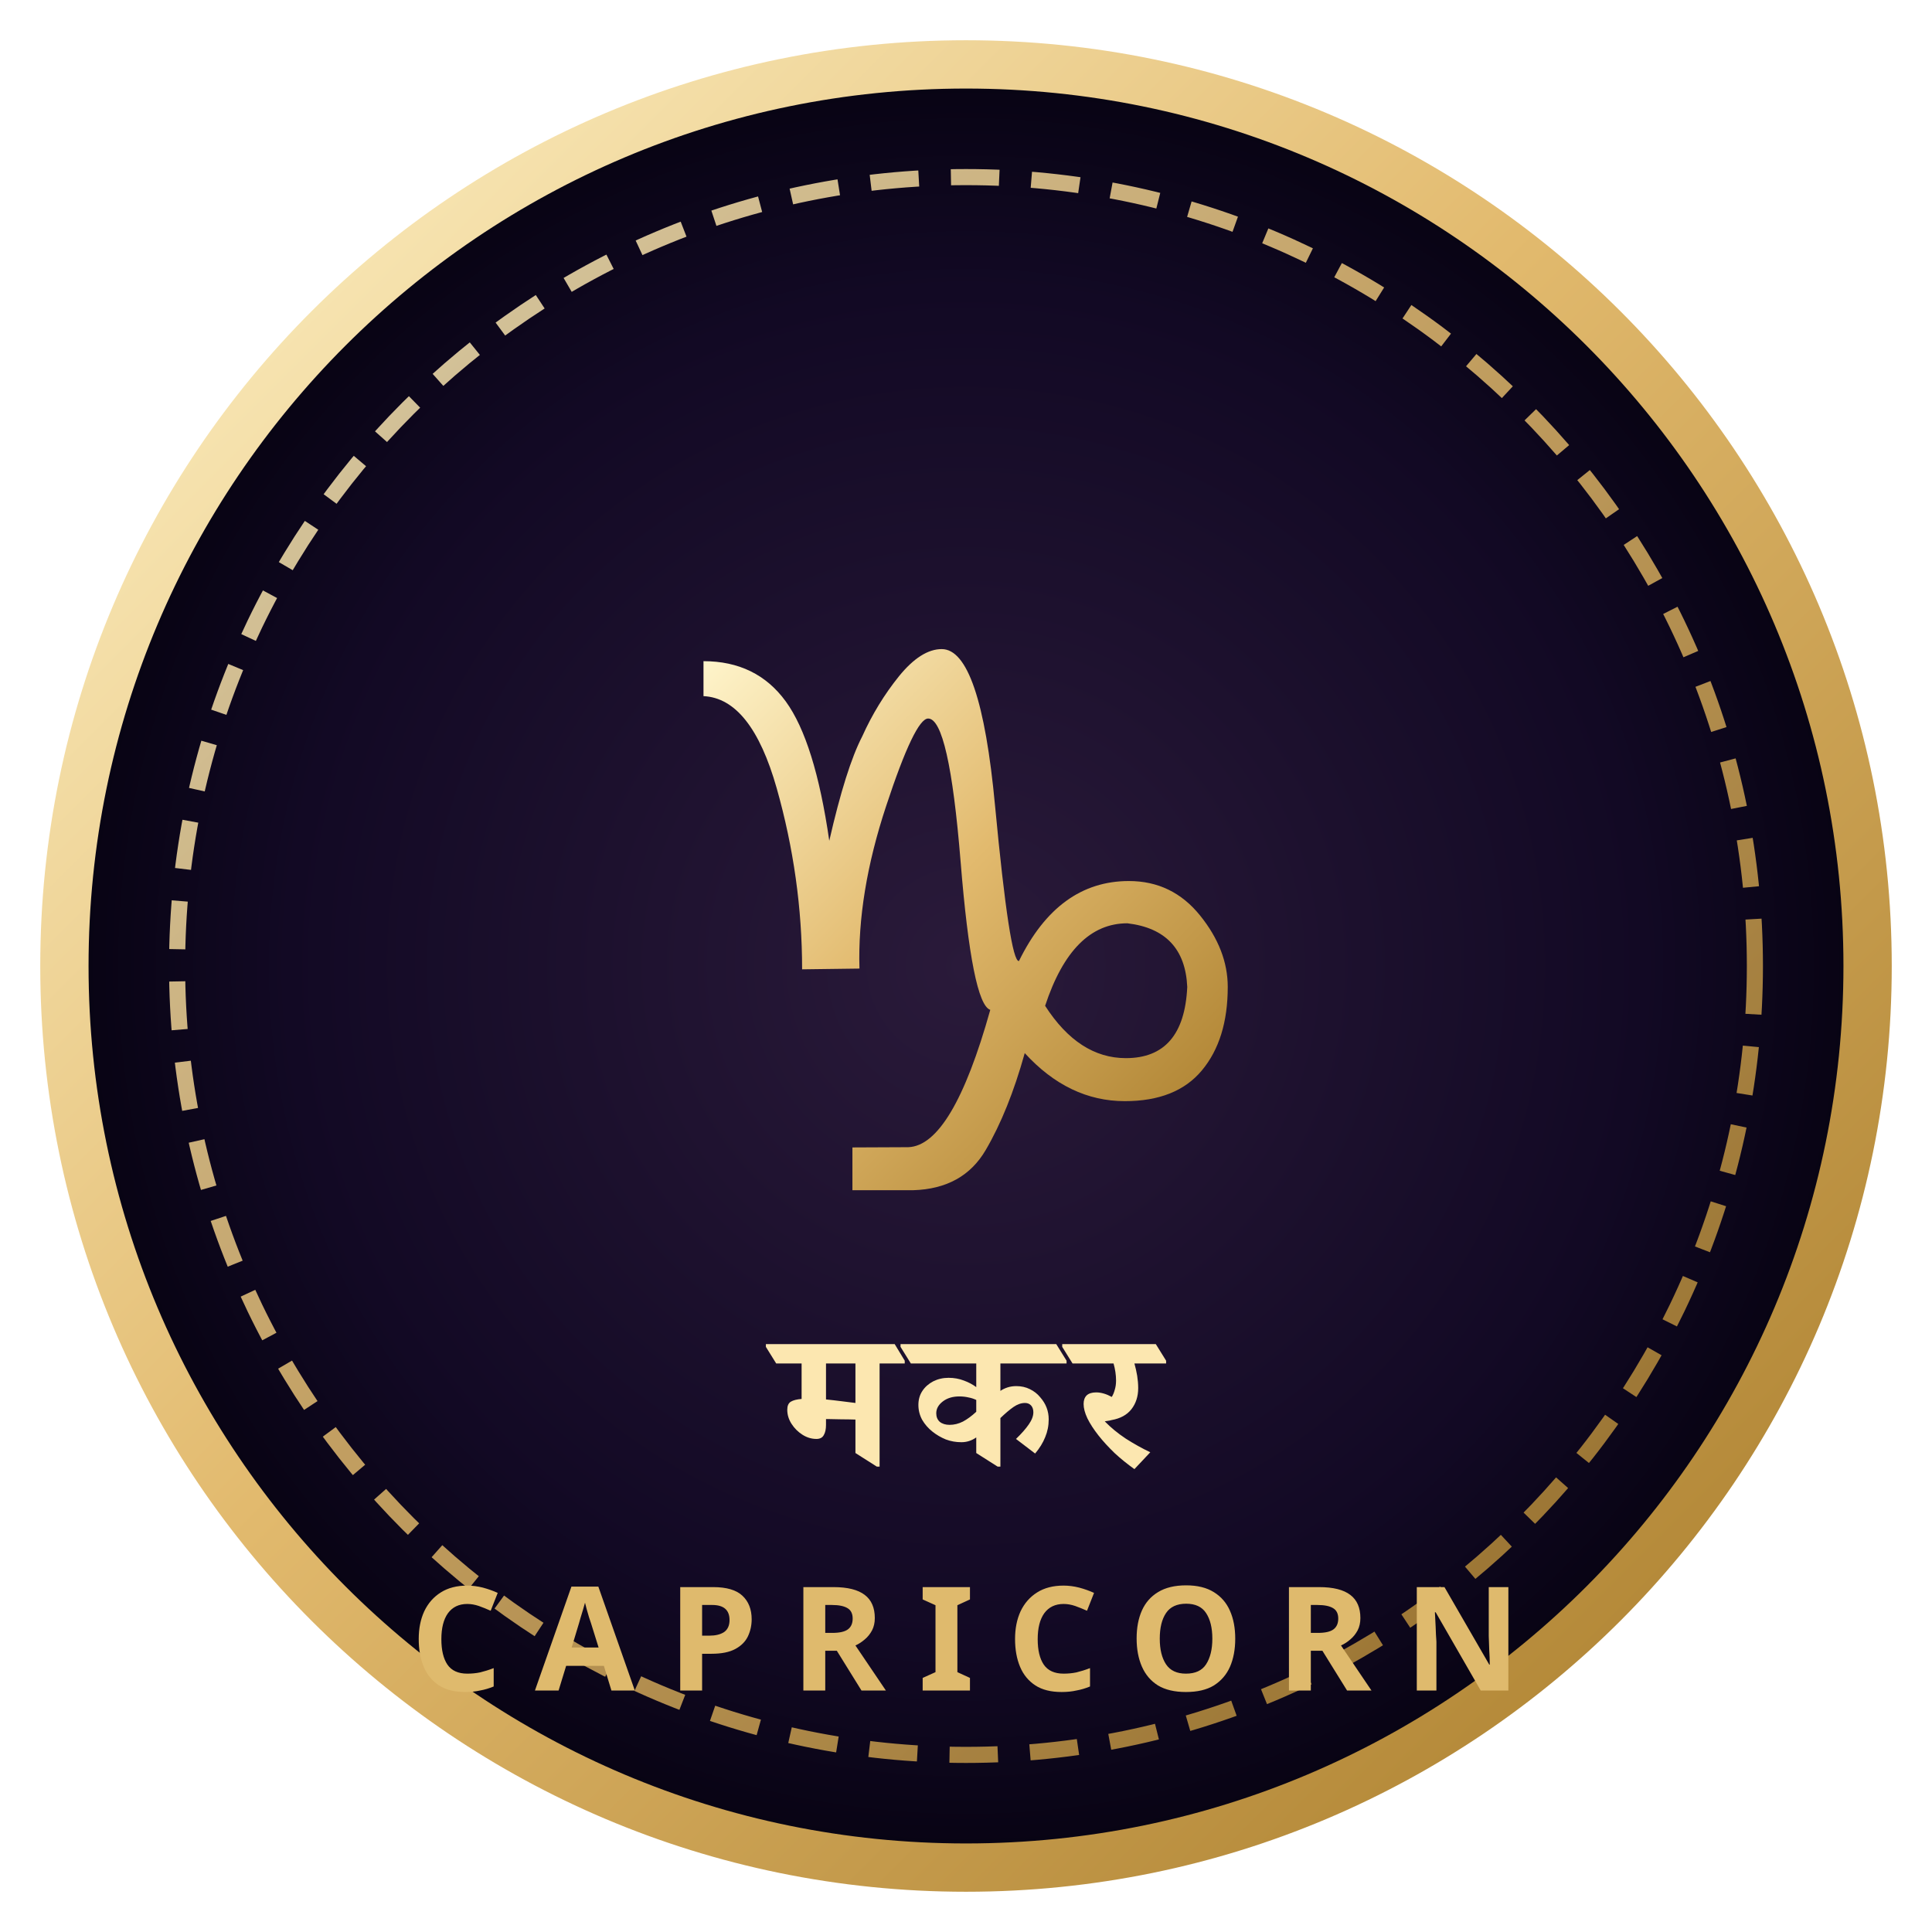
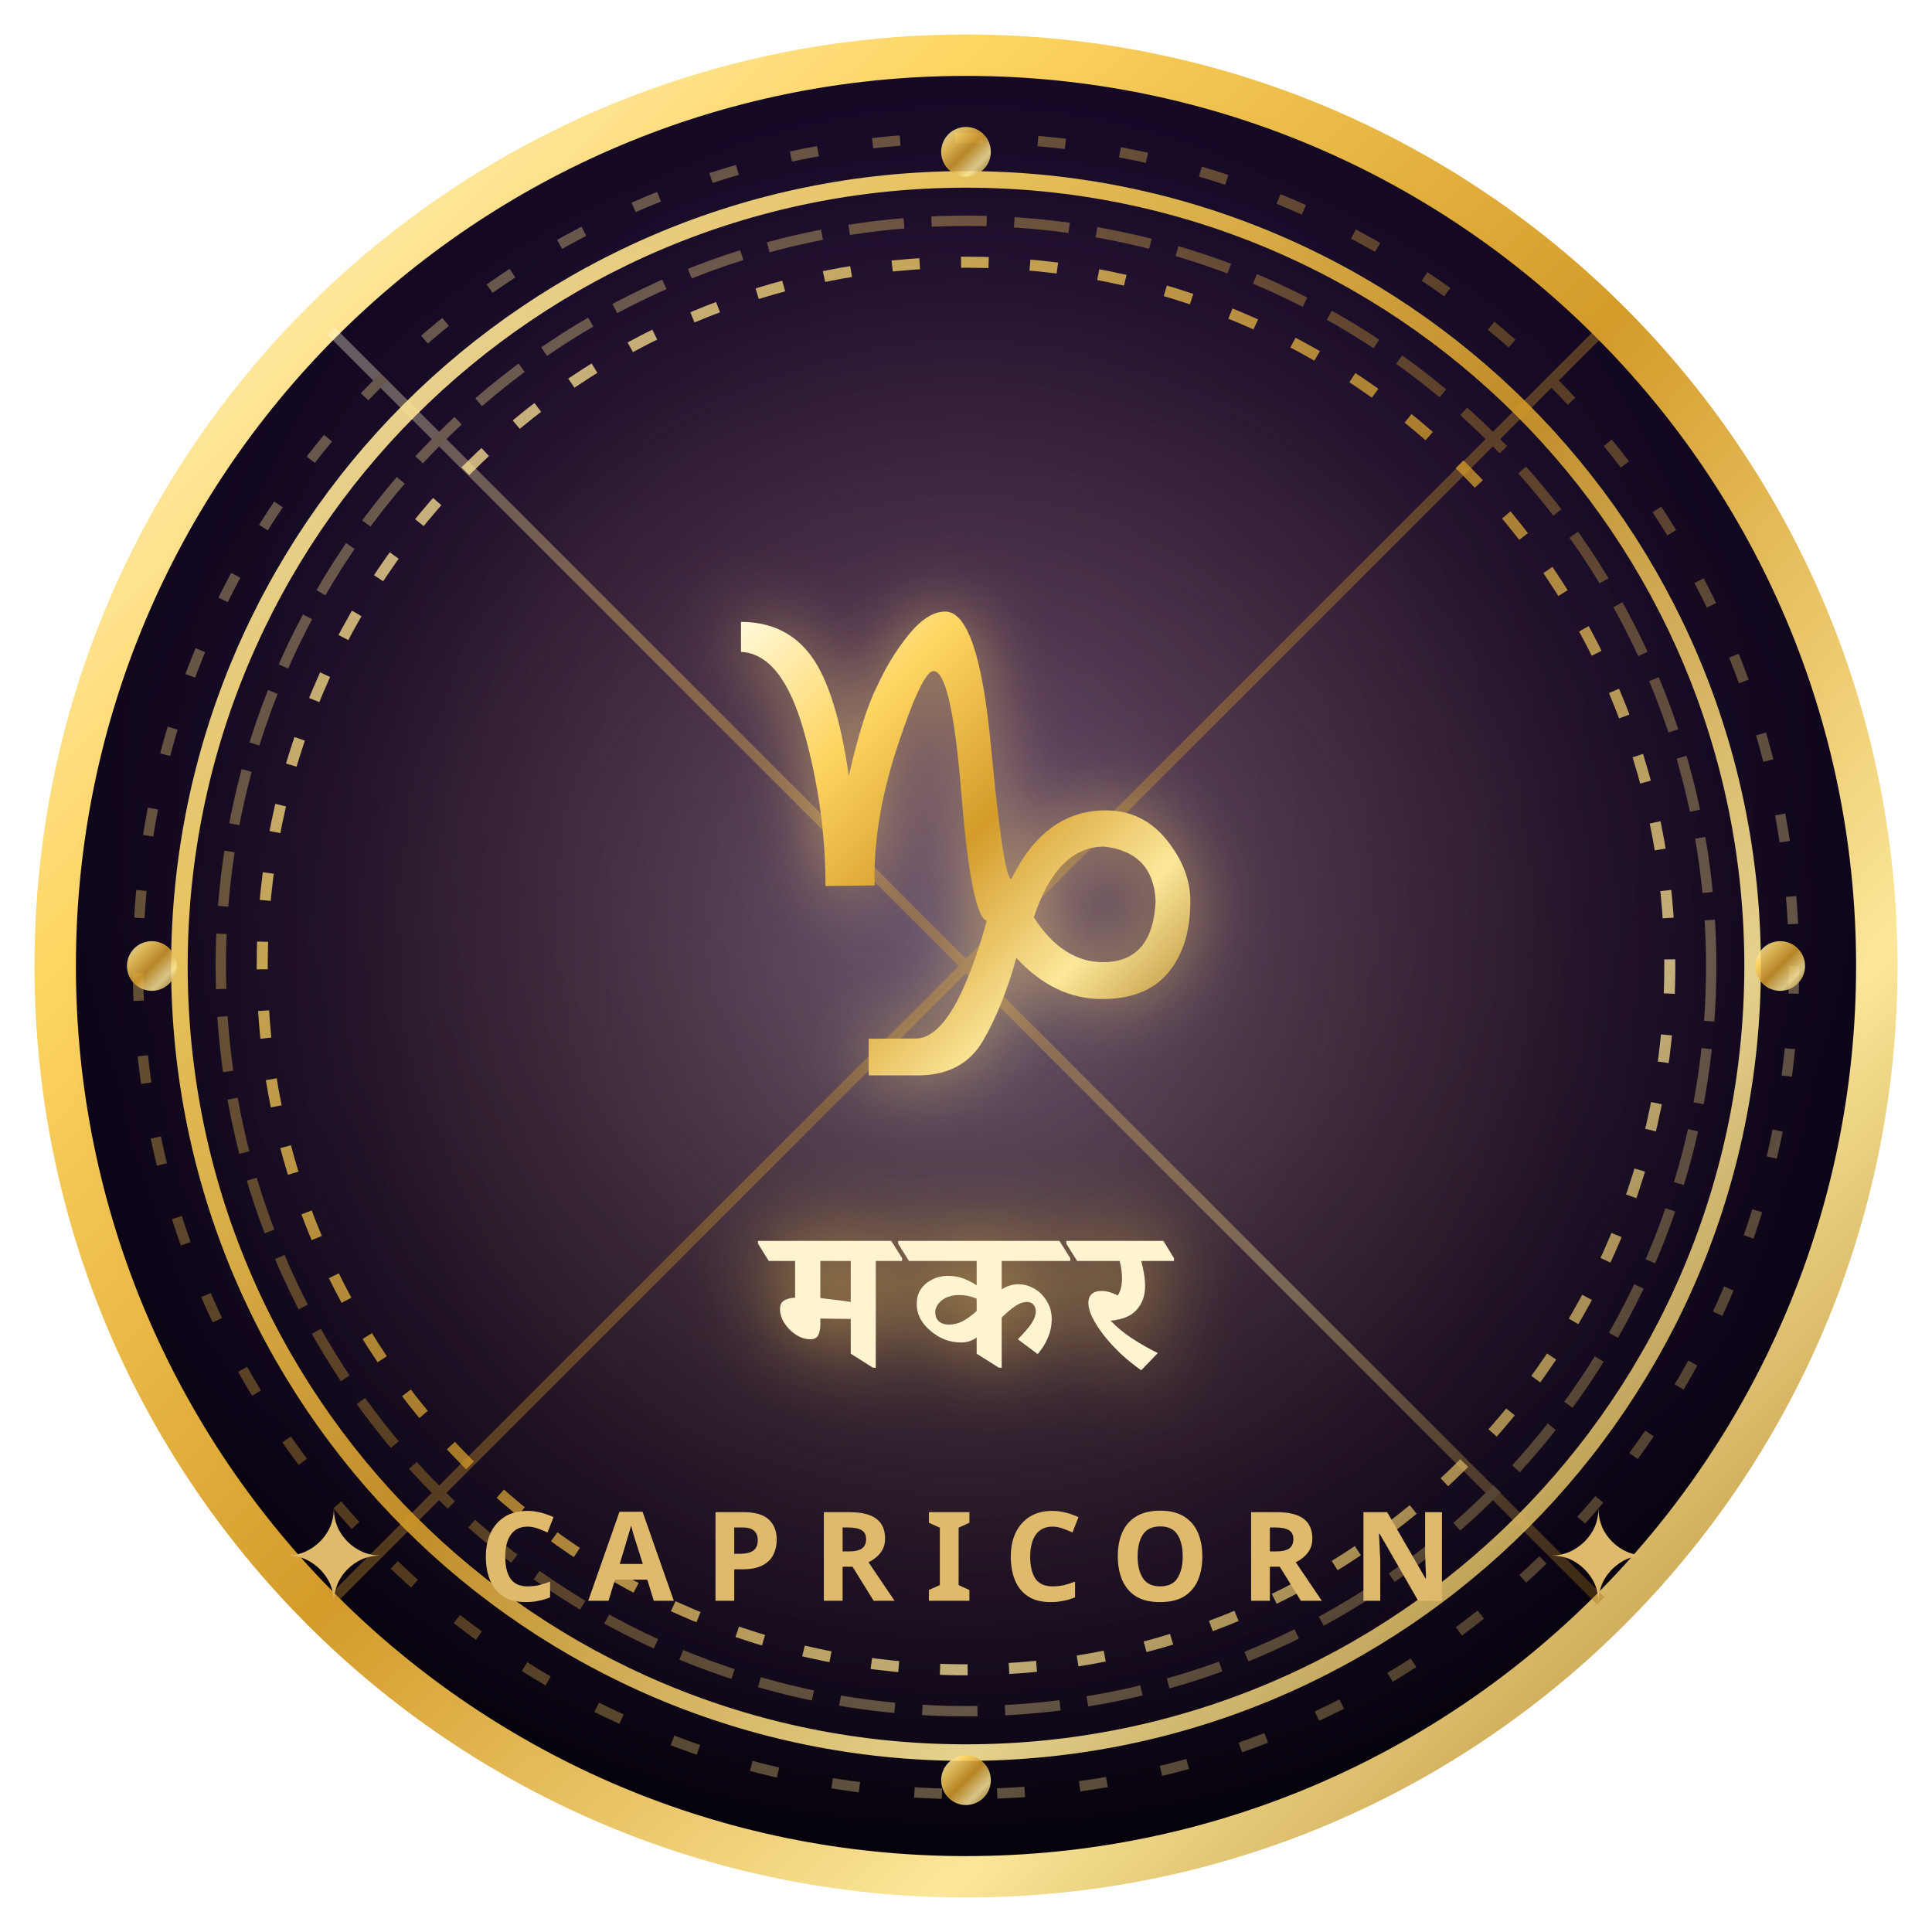
- <svg xmlns="http://www.w3.org/2000/svg" viewBox="0 0 120 120" width="120" height="120">
+ <svg xmlns="http://www.w3.org/2000/svg" viewBox="0 0 140 140" width="140" height="140">
  <defs>
-     <radialGradient id="bg" cx="50%" cy="50%" r="50%">
-       <stop offset="0%" stop-color="#2a1a3a" />
-       <stop offset="75%" stop-color="#120924" />
-       <stop offset="100%" stop-color="#070312" />
+     <radialGradient id="bgGrad_capricorn" cx="50%" cy="40%" r="60%">
+       <stop offset="0%" stop-color="#361a4f" />
+       <stop offset="50%" stop-color="#1b0c2e" />
+       <stop offset="85%" stop-color="#0e051a" />
+       <stop offset="100%" stop-color="#05020a" />
    </radialGradient>
-     <linearGradient id="gold" x1="0%" y1="0%" x2="100%" y2="100%">
-       <stop offset="0%" stop-color="#fff5cc" />
-       <stop offset="45%" stop-color="#e2ba6e" />
-       <stop offset="100%" stop-color="#a67a28" />
+     <linearGradient id="gold24k_capricorn" x1="0%" y1="0%" x2="100%" y2="100%">
+       <stop offset="0%" stop-color="#fffbe0" />
+       <stop offset="25%" stop-color="#fed561" />
+       <stop offset="50%" stop-color="#d49b29" />
+       <stop offset="75%" stop-color="#fce79a" />
+       <stop offset="100%" stop-color="#9e6d11" />
    </linearGradient>
+     <radialGradient id="goldSheen_capricorn" cx="50%" cy="50%" r="50%">
+       <stop offset="0%" stop-color="#fff8d6" stop-opacity="0.3" />
+       <stop offset="60%" stop-color="#e8b84b" stop-opacity="0.1" />
+       <stop offset="100%" stop-color="#000" stop-opacity="0" />
+     </radialGradient>
+     <filter id="goldGlow_capricorn" x="-20%" y="-20%" width="140%" height="140%">
+       <feGaussianBlur stdDeviation="2.5" result="blur" />
+       <feFlood flood-color="#f7d070" flood-opacity="0.6" result="glowColor" />
+       <feComposite in="glowColor" in2="blur" operator="in" result="softGlow" />
+       <feMerge>
+         <feMergeNode in="softGlow" />
+         <feMergeNode in="SourceGraphic" />
+       </feMerge>
+     </filter>
  </defs>
-   <circle cx="60" cy="60" r="56" fill="url(#bg)" stroke="url(#gold)" stroke-width="3" />
-   <circle cx="60" cy="60" r="49" fill="none" stroke="url(#gold)" stroke-width="1" stroke-dasharray="3 2" opacity="0.85" />
-   <text x="60" y="58" font-family="'Cinzel', 'Noto Sans', sans-serif" font-size="46" font-weight="900" fill="url(#gold)" text-anchor="middle" dominant-baseline="central">♑</text>
-   <text x="60" y="91" font-family="'Marcellus', 'Noto Serif Devanagari', serif" font-size="12" font-weight="700" fill="#fce7b0" letter-spacing="1.2" text-anchor="middle">मकर</text>
-   <text x="60" y="105" font-family="'Marcellus', sans-serif" font-size="9" font-weight="700" fill="#dfba6d" letter-spacing="2" text-anchor="middle">CAPRICORN</text>
+   <circle cx="70" cy="70" r="66" fill="url(#bgGrad_capricorn)" stroke="url(#gold24k_capricorn)" stroke-width="3" />
+   <circle cx="70" cy="70" r="66" fill="url(#goldSheen_capricorn)" />
+   <g stroke="url(#gold24k_capricorn)" stroke-width="0.75" opacity="0.35">
+     <line x1="70" y1="5" x2="70" y2="135" />
+     <line x1="5" y1="70" x2="135" y2="70" />
+     <line x1="24" y1="24" x2="116" y2="116" />
+     <line x1="116" y1="24" x2="24" y2="116" />
+     <circle cx="70" cy="70" r="60" fill="none" stroke-dasharray="2 4" />
+     <circle cx="70" cy="70" r="54" fill="none" stroke-dasharray="4 2" />
+   </g>
+   <circle cx="70" cy="70" r="57" fill="none" stroke="url(#gold24k_capricorn)" stroke-width="1.2" opacity="0.9" />
+   <circle cx="70" cy="70" r="51" fill="none" stroke="url(#gold24k_capricorn)" stroke-width="0.8" stroke-dasharray="2 3" opacity="0.75" />
+   <g fill="url(#gold24k_capricorn)" opacity="0.85">
+     <circle cx="70" cy="11" r="1.8" />
+     <circle cx="70" cy="129" r="1.8" />
+     <circle cx="11" cy="70" r="1.8" />
+     <circle cx="129" cy="70" r="1.8" />
+   </g>
+   <text x="70" y="62" font-family="system-ui, -apple-system, sans-serif" font-size="46" font-weight="900" fill="url(#gold24k_capricorn)" text-anchor="middle" dominant-baseline="central" filter="url(#goldGlow_capricorn)">♑</text>
+   <text x="70" y="99" font-family="'Marcellus', 'Yatra One', 'Noto Serif Devanagari', 'Cinzel', serif" font-size="14.5" font-weight="800" fill="#fff4d0" letter-spacing="1.5" text-anchor="middle" filter="drop-shadow(0 0 3px rgba(245,200,80,0.8))">मकर</text>
+   <text x="70" y="116" font-family="'Cinzel', 'Marcellus', sans-serif" font-size="9" font-weight="800" fill="#dfba6d" letter-spacing="2.2" text-anchor="middle">✦ CAPRICORN ✦</text>
</svg>
